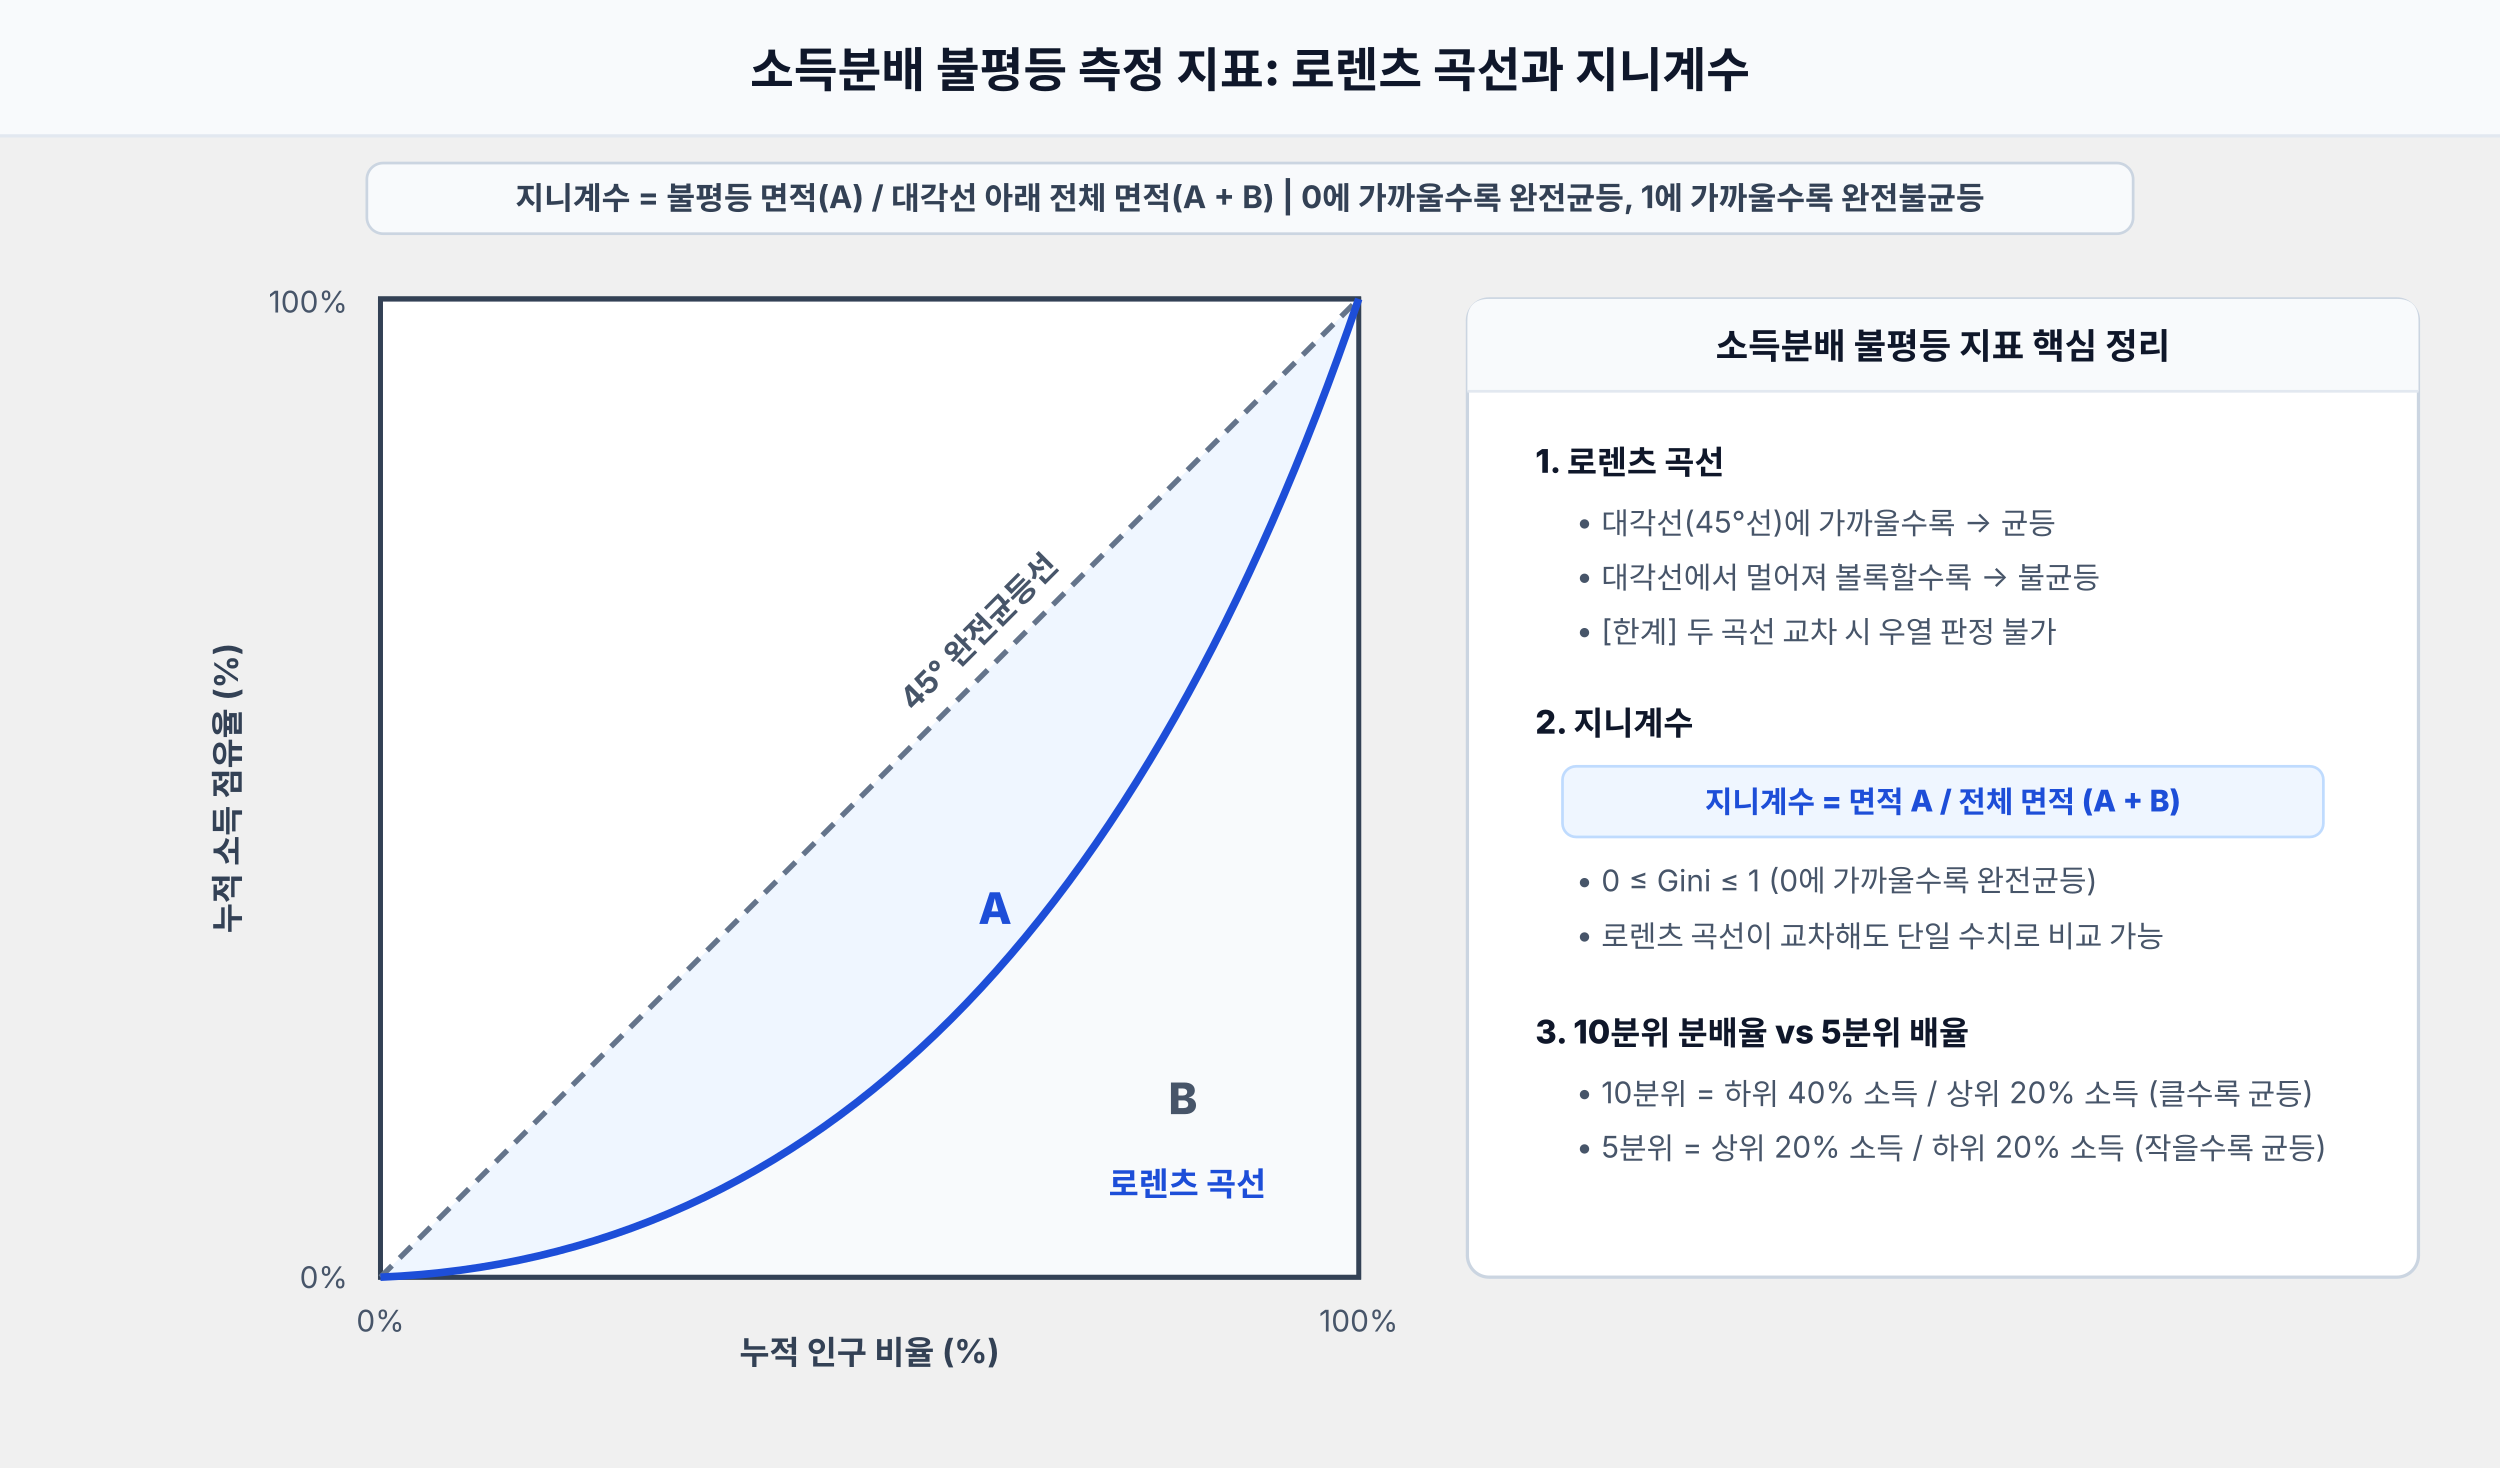
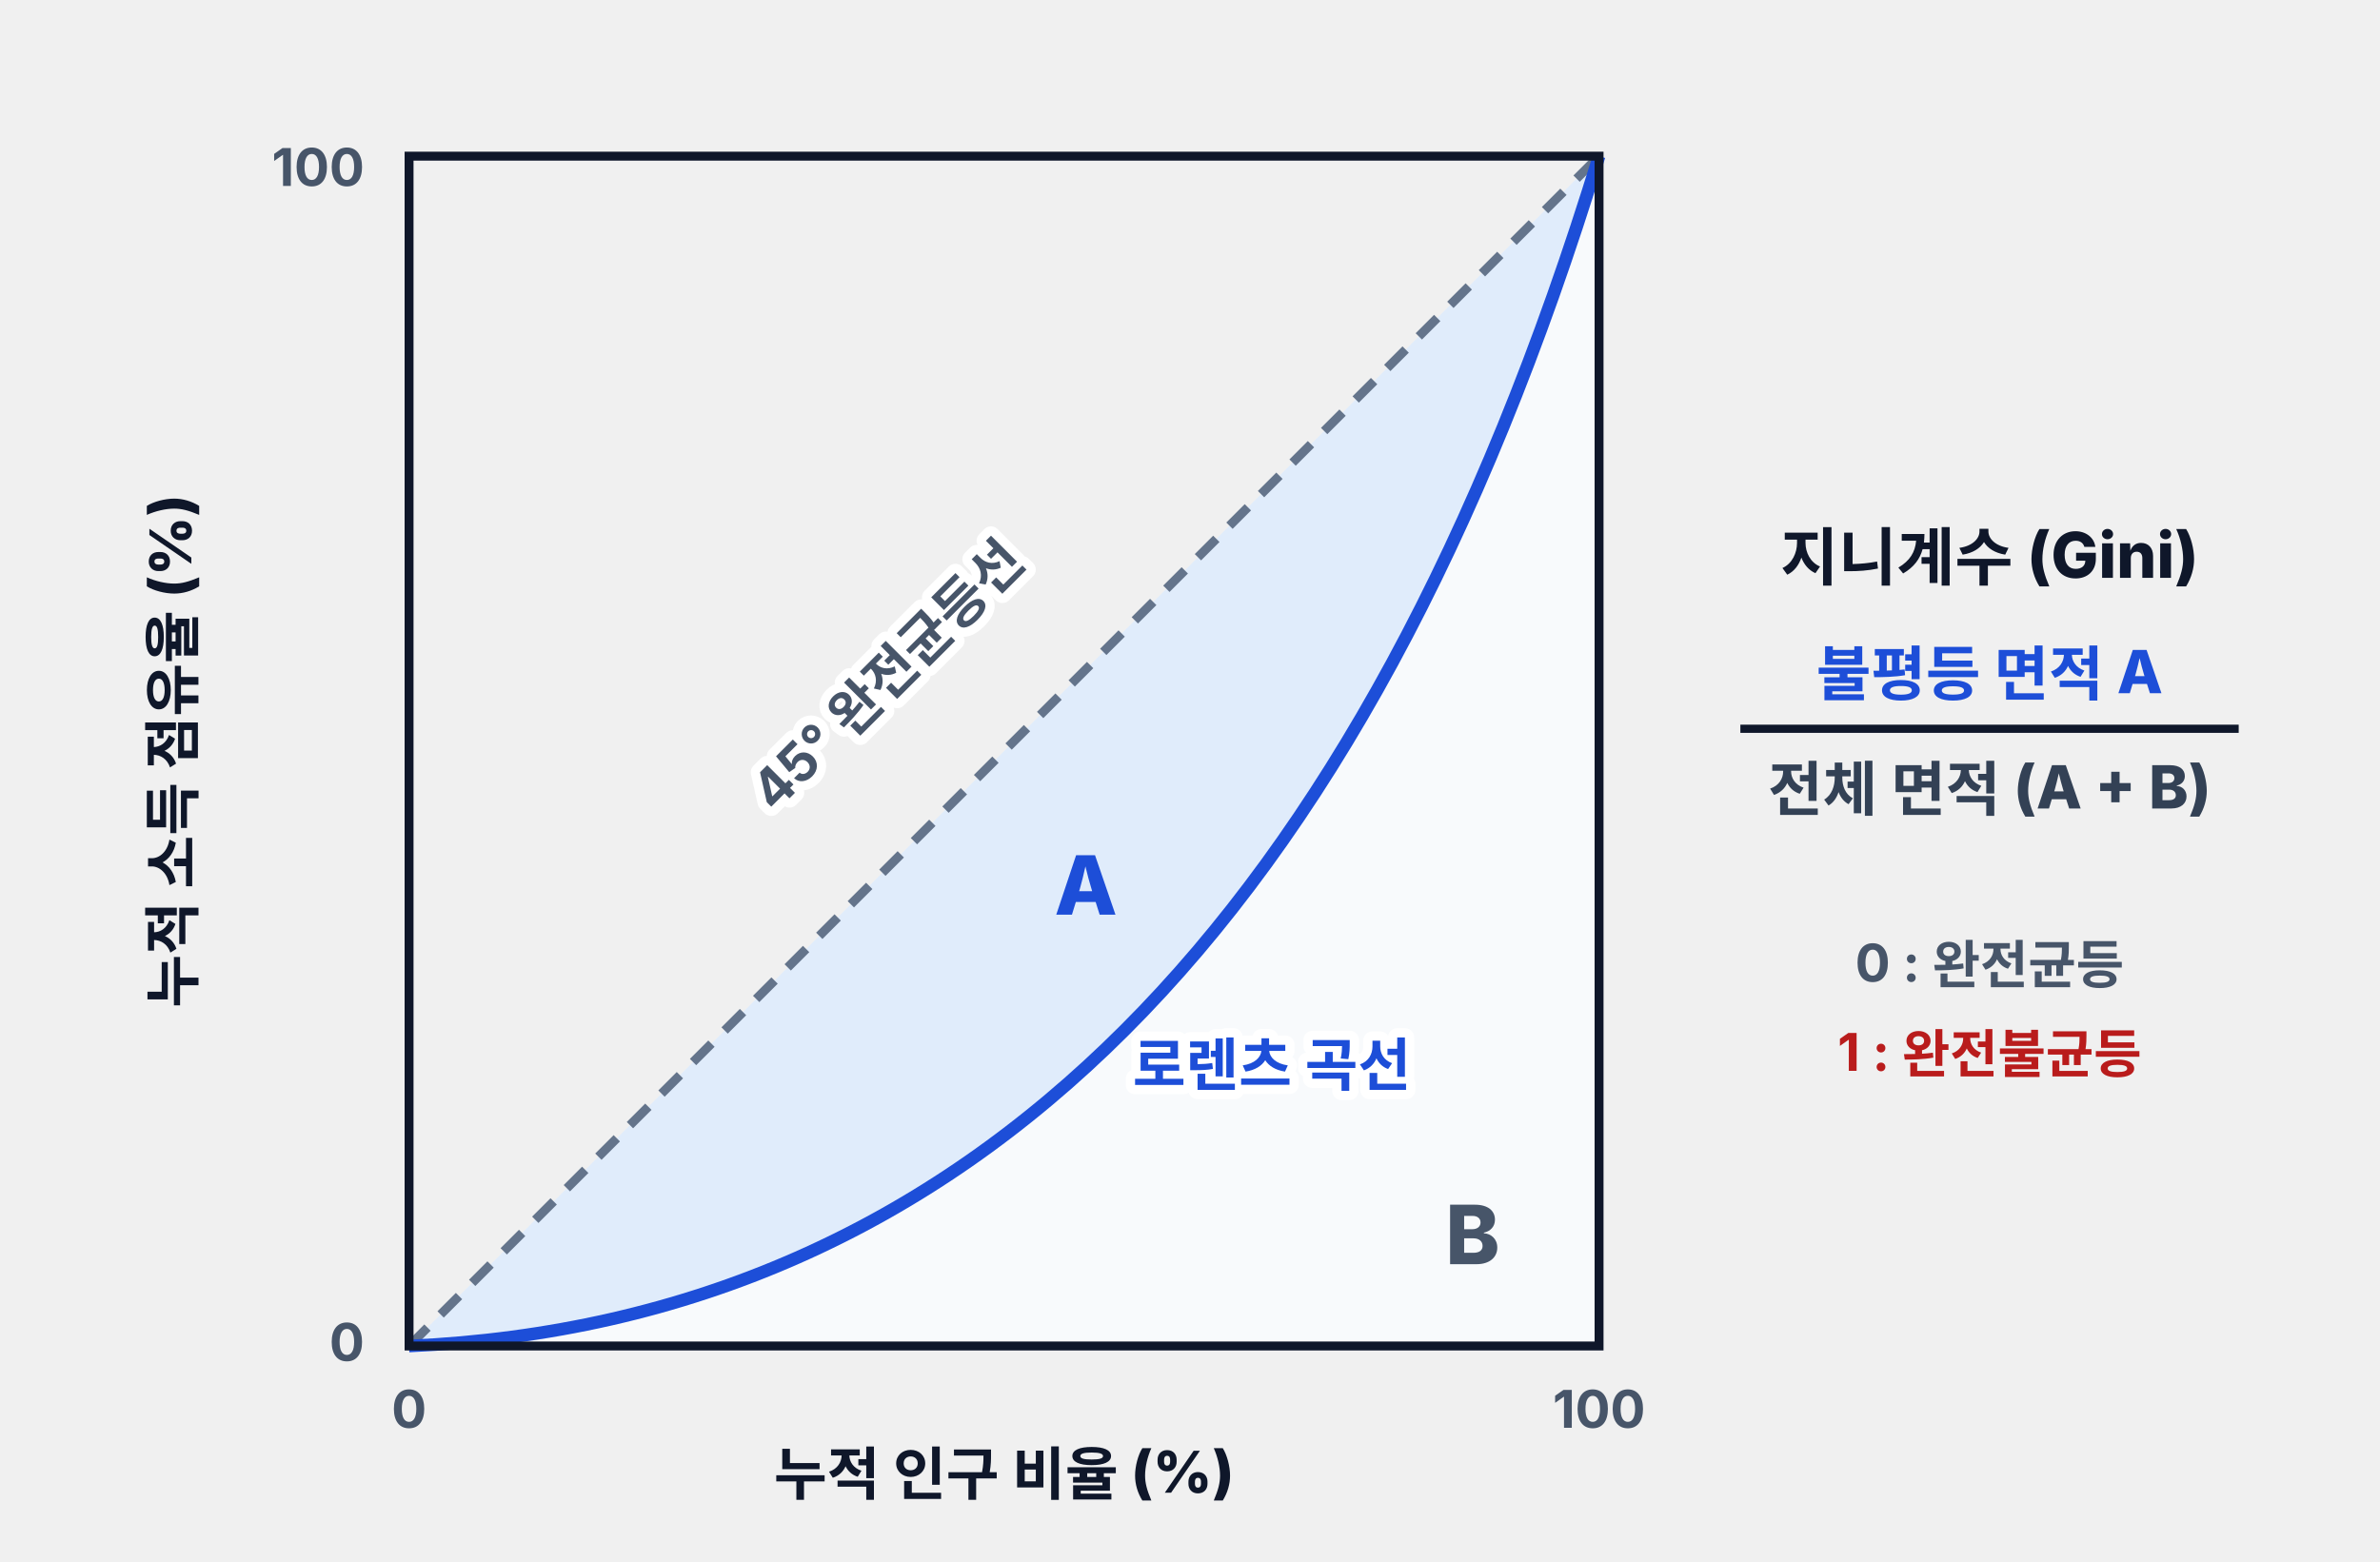
- <svg xmlns="http://www.w3.org/2000/svg" viewBox="0 0 920 540" width="100%" height="100%" style="background:#ffffff; font-family:'Pretendard', -apple-system, BlinkMacSystemFont, sans-serif;">
-   <rect x="0" y="0" width="920" height="50" fill="#f8fafc" />
-   <text x="460" y="32" font-size="17.5" font-weight="800" text-anchor="middle" fill="#0f172a">소득분배 불평등 측정 지표: 로렌츠 곡선과 지니계수</text>
-   <line x1="0" y1="50" x2="920" y2="50" stroke="#e2e8f0" stroke-width="1.2" />
-   <rect x="135" y="60" width="650" height="26" rx="6" fill="#f8fafc" stroke="#cbd5e1" stroke-width="1" />
-   <text x="460" y="77" font-size="11.5" font-weight="700" text-anchor="middle" fill="#334155">지니계수 = 불평등 면적(A) / 대각선 아래 전체 면적(A + B)  |  0에 가까울수록 완전균등, 1에 가까울수록 완전불균등</text>
-   <rect x="140" y="110" width="360" height="360" fill="#ffffff" stroke="#334155" stroke-width="1.8" />
-   <path d="M 140 470 Q 380 460, 500 110 L 500 470 Z" fill="#f8fafc" />
-   <text x="430" y="410" font-size="16" font-weight="800" fill="#475569">B</text>
-   <path d="M 140 470 L 500 110 Q 380 460, 140 470 Z" fill="#eff6ff" />
-   <text x="360" y="340" font-size="16" font-weight="800" fill="#1d4ed8">A</text>
-   <rect x="140" y="110" width="360" height="360" fill="none" stroke="#334155" stroke-width="1.8" />
-   <text x="320" y="502" font-size="12" font-weight="700" fill="#334155" text-anchor="middle">누적 인구 비율 (%)</text>
-   <text x="140" y="490" font-size="11" fill="#475569" text-anchor="middle">0%</text>
-   <text x="500" y="490" font-size="11" fill="#475569" text-anchor="middle">100%</text>
-   <text x="88" y="290" font-size="12" font-weight="700" fill="#334155" transform="rotate(-90 88 290)" text-anchor="middle">누적 소득 점유율 (%)</text>
-   <text x="128" y="474" font-size="11" fill="#475569" text-anchor="end">0%</text>
-   <text x="128" y="115" font-size="11" fill="#475569" text-anchor="end">100%</text>
-   <line x1="140" y1="470" x2="500" y2="110" stroke="#64748b" stroke-width="2" stroke-dasharray="6,4" />
-   <text x="336" y="262" font-size="11.5" font-weight="700" fill="#475569" transform="rotate(-45 336 262)">45° 완전균등선</text>
-   <path d="M 140 470 Q 380 460, 500 110" fill="none" stroke="#1d4ed8" stroke-width="2.8" />
-   <text x="408" y="440" font-size="12" font-weight="800" fill="#1d4ed8">로렌츠 곡선</text>
-   <rect x="540" y="110" width="350" height="360" rx="8" fill="#ffffff" stroke="#cbd5e1" stroke-width="1.2" />
-   <path d="M 540 118 Q 540 110 548 110 L 882 110 Q 890 110 890 118 L 890 144 L 540 144 Z" fill="#f8fafc" />
-   <line x1="540" y1="144" x2="890" y2="144" stroke="#e2e8f0" stroke-width="1" />
-   <text x="715" y="132" font-size="13" font-weight="800" text-anchor="middle" fill="#0f172a">소득분배 불평등 지표 핵심 정리</text>
-   <text x="565" y="174" font-size="12" font-weight="800" fill="#0f172a">1. 로렌츠 곡선</text>
-   <text x="580" y="196" font-size="11" fill="#475569">• 대각선(45°선)에 가까울수록 → 균등</text>
-   <text x="580" y="216" font-size="11" fill="#475569">• 대각선에서 멀어져 볼록할수록 → 불균등</text>
-   <text x="580" y="236" font-size="11" fill="#475569">• [한계] 두 곡선 교차 시 우열 판정 불가</text>
-   <text x="565" y="270" font-size="12" font-weight="800" fill="#0f172a">2. 지니계수</text>
-   <rect x="575" y="282" width="280" height="26" rx="5" fill="#eff6ff" stroke="#bfdbfe" stroke-width="1" />
-   <text x="715" y="299" font-size="11" font-weight="800" text-anchor="middle" fill="#1d4ed8">지니계수 = 면적 A / 전체 면적 (A + B)</text>
-   <text x="580" y="328" font-size="11" fill="#475569">• 0 ≤ Gini ≤ 1 (0에 가까울수록 완전균등)</text>
-   <text x="580" y="348" font-size="11" fill="#475569">• 로렌츠 곡선이 교차해도 단일 수치로 비교 가능</text>
-   <text x="565" y="384" font-size="12" font-weight="800" fill="#0f172a">3. 10분위 분배율 vs 5분위 배율</text>
-   <text x="580" y="406" font-size="11" fill="#475569">• 10분위 = 하위 40% 소득 / 상위 20% 소득 (클수록 균등)</text>
-   <text x="580" y="426" font-size="11" fill="#475569">• 5분위 = 상위 20% 소득 / 하위 20% 소득 (작을수록 균등)</text>
+ <svg xmlns="http://www.w3.org/2000/svg" viewBox="0 0 640 420" width="960" height="630" style="background:#ffffff; font-family:'Pretendard', -apple-system, BlinkMacSystemFont, 'Apple SD Gothic Neo', sans-serif;">
+   <defs>
+     <style>
+       .halo { paint-order: stroke; stroke: #ffffff; stroke-width: 5px; stroke-linejoin: round; }
+     </style>
+   </defs>
+   <path d="M 110 362 Q 335 352 430 42 L 430 362 Z" fill="#f8fafc" />
+   <path d="M 110 362 L 430 42 Q 335 352 110 362 Z" fill="#dbeafe" fill-opacity="0.75" />
+   <line x1="110" y1="362" x2="430" y2="42" stroke="#64748b" stroke-width="2.4" stroke-dasharray="7,5" />
+   <text x="242" y="185" font-size="14.5" font-weight="700" fill="#475569" transform="rotate(-45 242 185)" text-anchor="middle" class="halo">45° 완전균등선</text>
+   <path d="M 110 362 Q 335 352 430 42" fill="none" stroke="#1d4ed8" stroke-width="3.4" />
+   <text x="342" y="292" font-size="15.5" font-weight="800" fill="#1d4ed8" text-anchor="middle" class="halo">로렌츠 곡선</text>
+   <rect x="110" y="42" width="320" height="320" fill="none" stroke="#0f172a" stroke-width="2.4" />
+   <text x="292" y="246" font-size="22" font-weight="800" fill="#1d4ed8" text-anchor="middle">A</text>
+   <text x="396" y="340" font-size="22" font-weight="800" fill="#475569" text-anchor="middle">B</text>
+   <text x="270" y="402" font-size="15.5" font-weight="800" fill="#0f172a" text-anchor="middle">누적 인구 비율 (%)</text>
+   <text x="110" y="384" font-size="14" font-weight="700" fill="#475569" text-anchor="middle">0</text>
+   <text x="430" y="384" font-size="14" font-weight="700" fill="#475569" text-anchor="middle">100</text>
+   <text x="52" y="202" font-size="15.5" font-weight="800" fill="#0f172a" transform="rotate(-90 52 202)" text-anchor="middle">누적 소득 점유율 (%)</text>
+   <text x="98" y="366" font-size="14" font-weight="700" fill="#475569" text-anchor="end">0</text>
+   <text x="98" y="50" font-size="14" font-weight="700" fill="#475569" text-anchor="end">100</text>
+   <text x="535" y="156" font-size="17" font-weight="800" fill="#0f172a" text-anchor="middle">지니계수 (Gini)</text>
+   <line x1="468" y1="196" x2="602" y2="196" stroke="#0f172a" stroke-width="2.2" />
+   <text x="535" y="187" font-size="16" font-weight="800" fill="#1d4ed8" text-anchor="middle">불평등 면적 A</text>
+   <text x="535" y="218" font-size="16" font-weight="800" fill="#334155" text-anchor="middle">전체 면적 (A + B)</text>
+   <text x="535" y="264" font-size="14" font-weight="700" fill="#475569" text-anchor="middle">0 : 완전균등</text>
+   <text x="535" y="288" font-size="14" font-weight="700" fill="#b91c1c" text-anchor="middle">1 : 완전불균등</text>
</svg>
